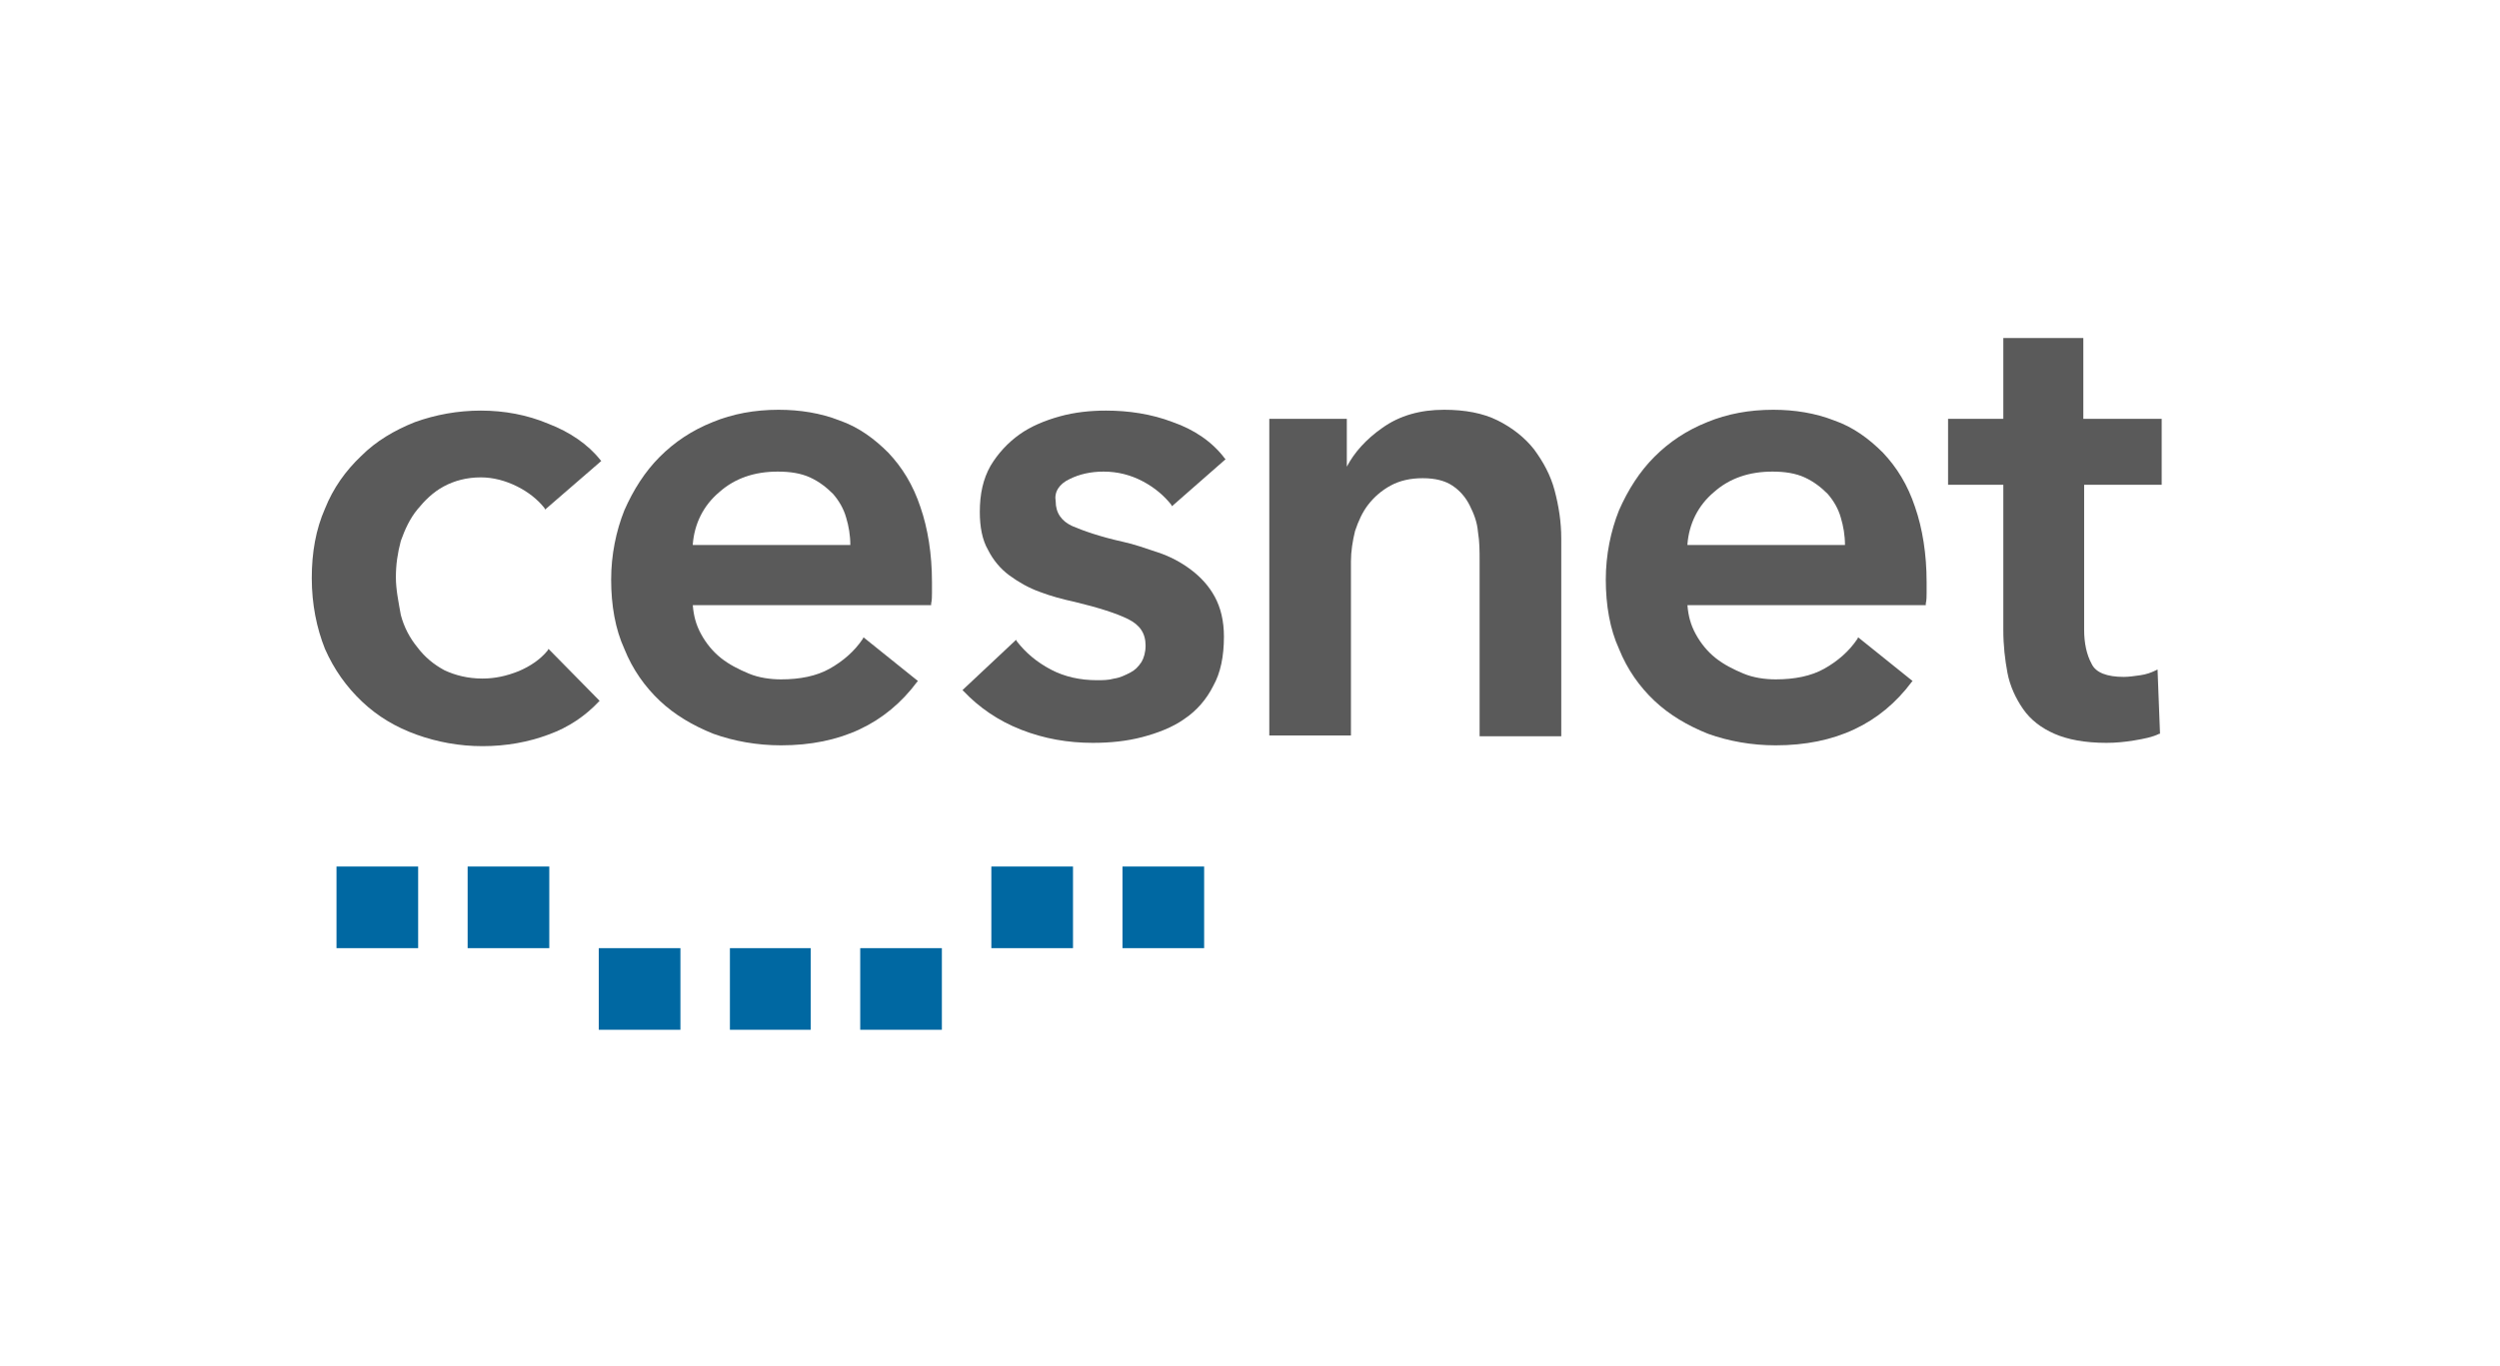
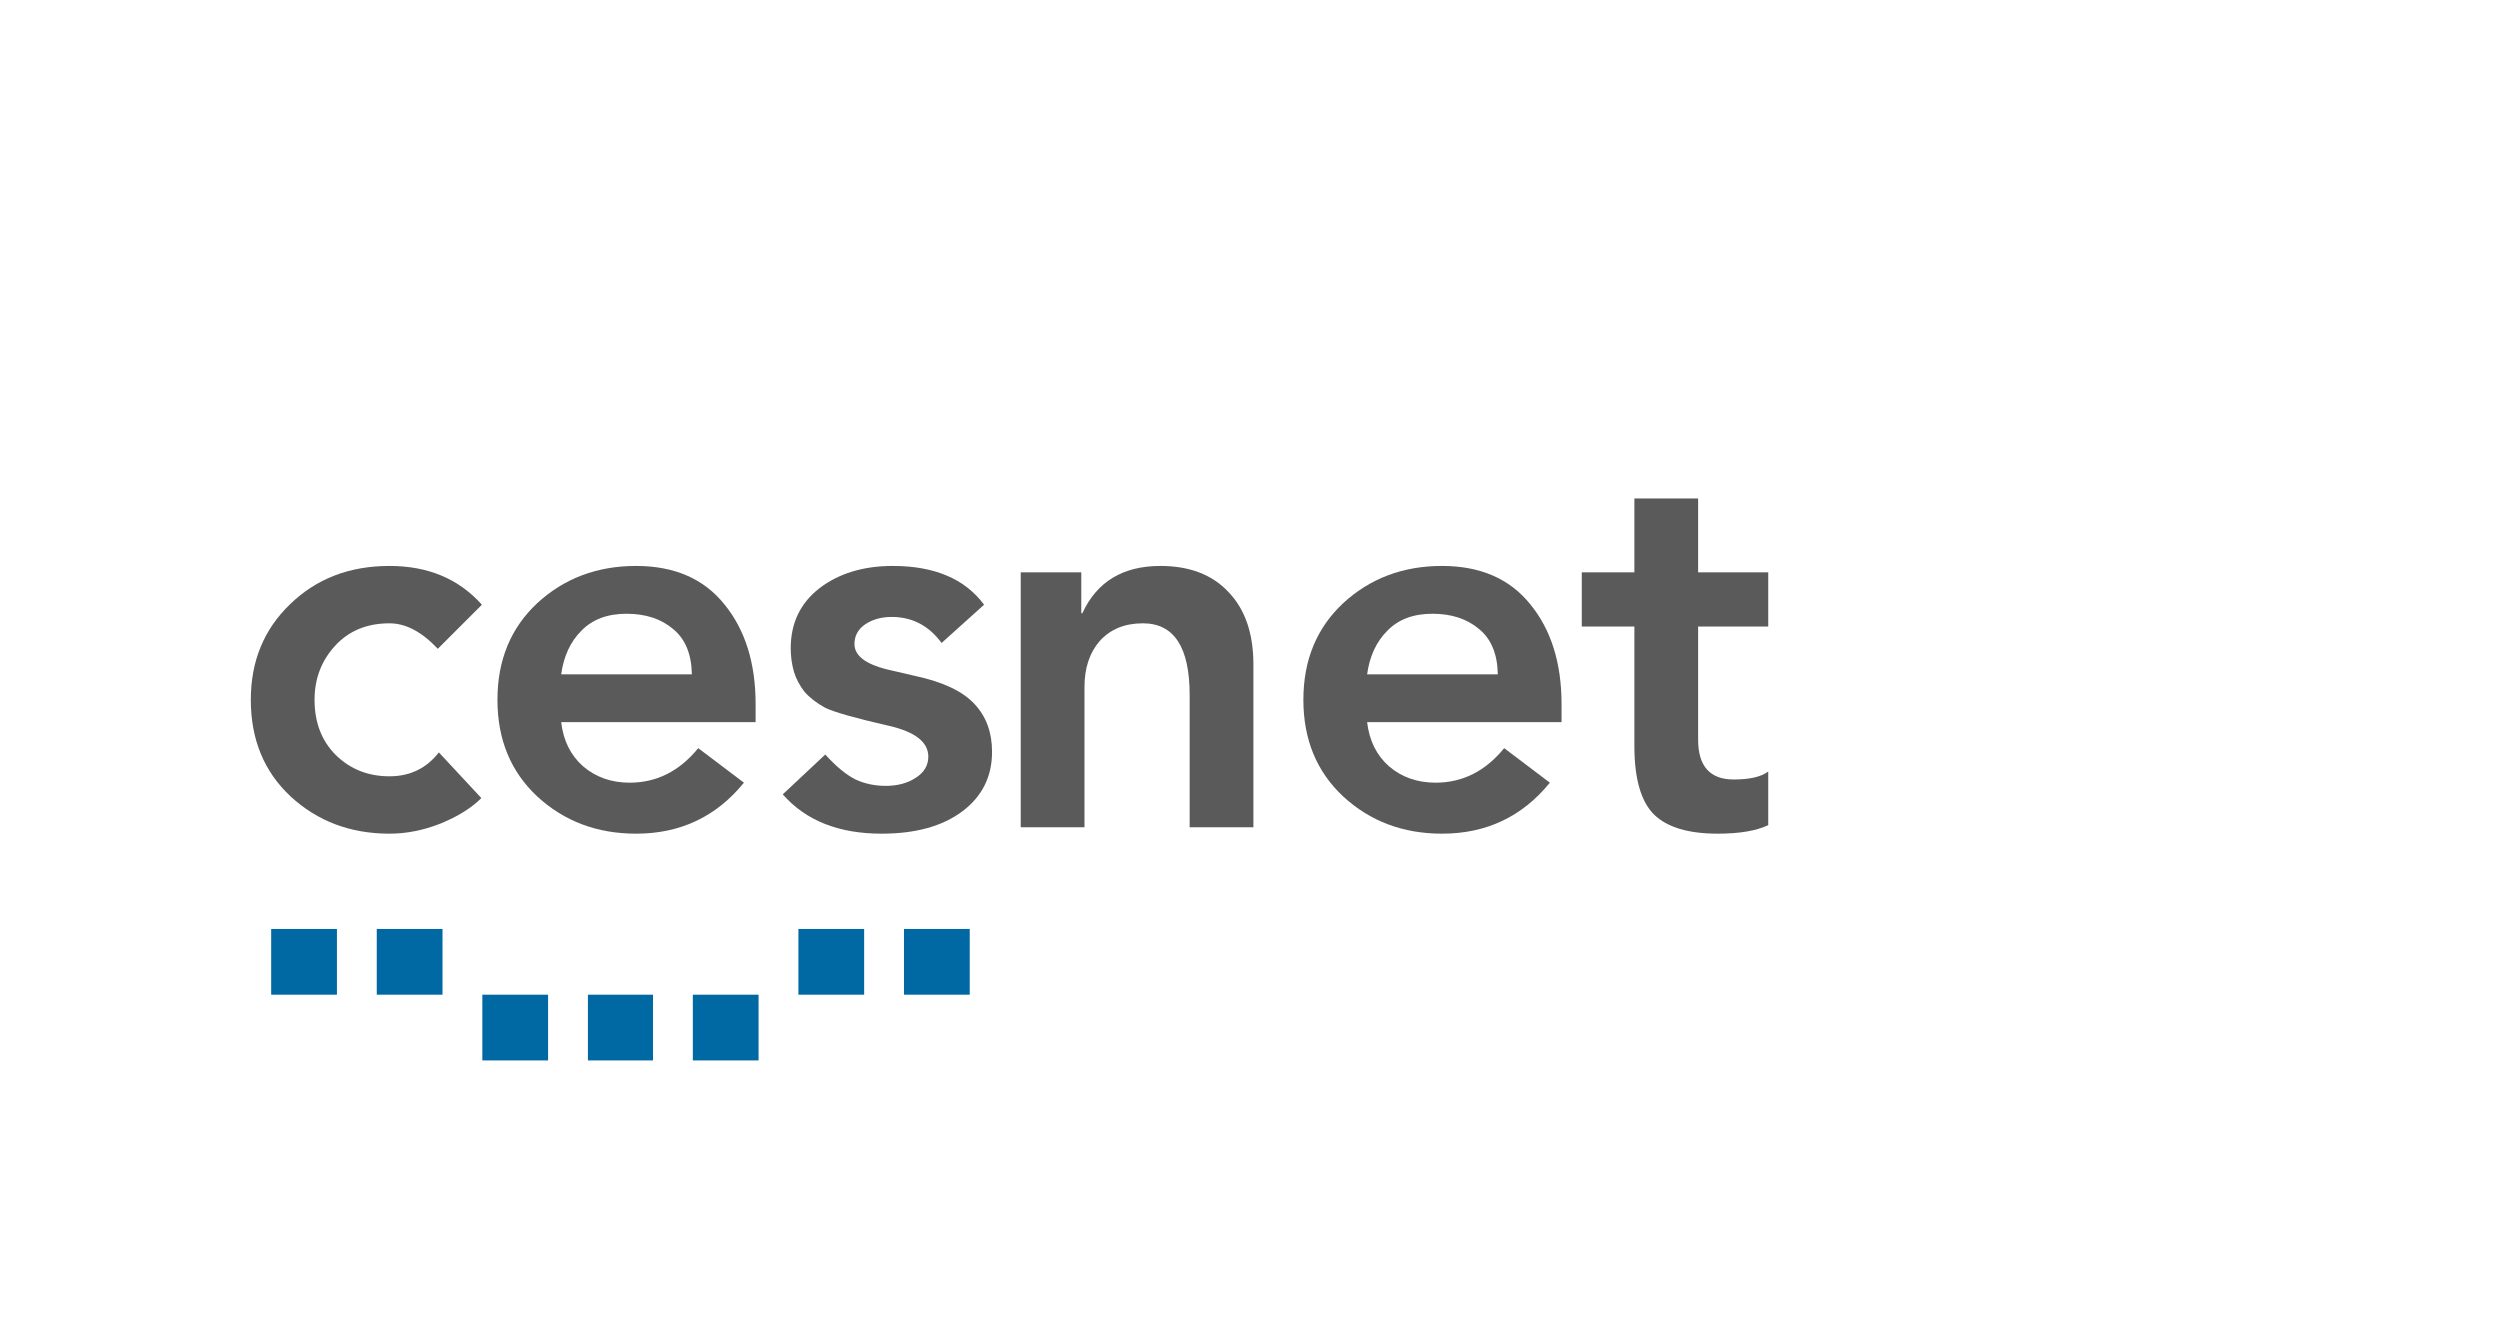
- <svg xmlns="http://www.w3.org/2000/svg" id="svg2" xml:space="preserve" style="enable-background:new 0 0 303 165.6;" viewBox="0 0 303 165.6" y="0px" x="0px" version="1.1">
-   <defs id="defs62" />
-   <style id="style4" type="text/css">
+ <svg xmlns="http://www.w3.org/2000/svg" version="1.1" x="0px" y="0px" viewBox="0 0 376.5 200.6" xml:space="preserve" id="svg4345" width="376.5" height="200.6">
+   <defs id="defs40" />
+   <style type="text/css" id="style4347">
	.st0{fill:none;}
+ 	.st1{fill:#00A1DE;}
+ 	.st2{fill:#5A5A5A;}
</style>
-   <g id="Protection_Zone">
-     <rect id="rect7" height="40.8" width="40.8" class="st0" y="124.8" />
-     <rect id="rect9" height="40.8" width="40.8" class="st0" y="124.8" x="262.2" />
-     <rect id="rect11" height="40.8" width="40.8" class="st0" y="0.1" x="262.2" />
-     <rect id="rect13" height="40.8" width="40.8" class="st0" y="0.1" />
-   </g>
-   <g id="cesnet">
-     <g id="g18">
-       <path style="fill:#5a5a5a;fill-opacity:1" d="m 262.1,58.8 0,-8 -9.5,0 0,-9.8 -9.7,0 0,9.8 -6.7,0 0,8 6.7,0 0,17.6 c 0,1.9 0.2,3.6 0.5,5.2 0.3,1.6 1,3.1 1.9,4.4 0.9,1.3 2.2,2.3 3.8,3 1.6,0.7 3.7,1.1 6.3,1.1 1.1,0 2.2,-0.1 3.4,-0.3 1.2,-0.2 2.2,-0.4 3,-0.8 l 0.1,0 -0.3,-7.8 -0.2,0.1 c -0.6,0.3 -1.2,0.5 -1.9,0.6 -0.7,0.1 -1.4,0.2 -2,0.2 -2,0 -3.4,-0.5 -3.9,-1.6 -0.6,-1.1 -0.9,-2.5 -0.9,-4.1 l 0,-17.6 9.4,0 z" id="path20" />
-       <path style="fill:#5a5a5a;fill-opacity:1" d="m 84,66 c 0.2,-2.5 1.3,-4.7 3.2,-6.3 1.9,-1.7 4.3,-2.5 7.1,-2.5 1.5,0 2.8,0.2 3.9,0.7 1.1,0.5 2,1.2 2.8,2 0.7,0.8 1.3,1.8 1.6,2.9 0.3,1 0.5,2.1 0.5,3.3 L 84,66.1 Z M 107.7,54.9 C 106,53.2 104.1,51.8 101.8,51 99.5,50.1 97,49.7 94.4,49.7 c -2.9,0 -5.6,0.5 -8,1.5 -2.5,1 -4.6,2.4 -6.4,4.2 -1.8,1.8 -3.2,4 -4.3,6.5 -1,2.5 -1.6,5.4 -1.6,8.4 0,3.1 0.5,6 1.6,8.4 1,2.5 2.5,4.6 4.3,6.3 1.8,1.7 4,3 6.5,4 2.5,0.9 5.3,1.4 8.2,1.4 7.2,0 12.7,-2.6 16.5,-7.7 l 0.1,-0.1 -6.6,-5.3 -0.1,0.2 c -1,1.5 -2.4,2.7 -4,3.6 C 99,82 97,82.4 94.7,82.4 93.4,82.4 92,82.2 90.8,81.7 89.6,81.2 88.4,80.6 87.4,79.8 86.4,79 85.6,78 85,76.9 84.4,75.8 84.1,74.7 84,73.4 l 28.9,0 0,-0.2 c 0.1,-0.4 0.1,-0.9 0.1,-1.3 l 0,-1.3 c 0,-3.4 -0.5,-6.5 -1.4,-9.1 -0.9,-2.7 -2.2,-4.8 -3.9,-6.6" id="path22" />
-       <path style="fill:#5a5a5a;fill-opacity:1" d="m 50.6,61.8 c 0.9,-1.1 1.9,-2.1 3.2,-2.8 1.3,-0.7 2.8,-1.1 4.5,-1.1 1.5,0 3,0.4 4.4,1.1 1.4,0.7 2.5,1.6 3.3,2.6 l 0.1,0.2 6.7,-5.8 0.1,-0.1 -0.1,-0.1 c -1.5,-1.9 -3.7,-3.4 -6.3,-4.4 -2.6,-1.1 -5.4,-1.6 -8.2,-1.6 -2.8,0 -5.5,0.5 -8,1.4 -2.5,1 -4.7,2.3 -6.5,4.1 -1.9,1.8 -3.4,3.9 -4.4,6.4 -1.1,2.5 -1.6,5.3 -1.6,8.4 0,3.2 0.6,6.1 1.6,8.6 1.1,2.5 2.6,4.6 4.5,6.4 1.9,1.8 4.1,3.1 6.6,4 2.5,0.9 5.2,1.4 8,1.4 2.9,0 5.6,-0.5 8,-1.4 2.5,-0.9 4.5,-2.3 6.1,-4 l 0.1,-0.1 -6.1,-6.2 -0.1,-0.1 -0.1,0.2 c -0.9,1.1 -2.1,1.9 -3.5,2.5 -1.5,0.6 -2.9,0.9 -4.4,0.9 -1.8,0 -3.3,-0.4 -4.6,-1 C 52.6,80.6 51.5,79.7 50.6,78.5 49.7,77.4 49,76.1 48.6,74.6 48.3,72.9 48,71.5 48,70 c 0,-1.5 0.2,-2.9 0.6,-4.4 0.5,-1.4 1.1,-2.7 2,-3.8" id="path24" />
-       <path style="fill:#5a5a5a;fill-opacity:1" d="m 186,54.5 c -1.1,-1.4 -2.6,-2.6 -4.4,-3.5 -1.8,-0.9 -4,-1.3 -6.5,-1.3 -2.9,0 -5.4,0.7 -7.5,2.2 -2,1.4 -3.4,3 -4.3,4.7 l 0,-5.8 -9.4,0 0,38.4 9.9,0 0,-21.1 c 0,-1.2 0.2,-2.5 0.5,-3.7 0.4,-1.2 0.9,-2.3 1.6,-3.2 0.7,-0.9 1.6,-1.7 2.7,-2.3 1.1,-0.6 2.4,-0.9 3.9,-0.9 1.5,0 2.7,0.3 3.6,0.9 0.9,0.6 1.6,1.4 2.1,2.4 0.5,1 0.9,2 1,3.2 0.2,1.2 0.2,2.4 0.2,3.5 l 0,21.3 9.9,0 0,-24 c 0,-2 -0.3,-3.9 -0.8,-5.8 -0.5,-1.9 -1.4,-3.5 -2.5,-5" id="path26" />
-       <path style="fill:#5a5a5a;fill-opacity:1" d="m 129.7,58.1 c 1.2,-0.6 2.6,-0.9 4.1,-0.9 1.7,0 3.3,0.4 4.8,1.2 1.5,0.8 2.6,1.8 3.4,2.8 l 0.1,0.2 6.5,-5.7 -0.1,-0.1 c -1.5,-2 -3.7,-3.5 -6.3,-4.4 -2.6,-1 -5.4,-1.4 -8.1,-1.4 -1.9,0 -3.8,0.2 -5.6,0.7 -1.8,0.5 -3.5,1.2 -4.9,2.2 -1.4,1 -2.6,2.3 -3.5,3.8 -0.9,1.6 -1.3,3.4 -1.3,5.6 0,1.8 0.3,3.4 1,4.6 0.6,1.2 1.5,2.3 2.6,3.1 1.1,0.8 2.3,1.5 3.7,2 1.3,0.5 2.8,0.9 4.2,1.2 2.9,0.7 5.1,1.4 6.5,2.1 1.4,0.7 2.1,1.7 2.1,3.2 0,0.8 -0.2,1.5 -0.5,2 -0.4,0.6 -0.8,1 -1.4,1.3 -0.6,0.3 -1.2,0.6 -1.9,0.7 -0.7,0.2 -1.4,0.2 -2.1,0.2 -2,0 -3.9,-0.4 -5.6,-1.3 -1.7,-0.9 -3,-2 -4.1,-3.4 l -0.1,-0.2 -6.5,6.1 0.1,0.1 c 1.9,2 4.2,3.6 7,4.7 2.8,1.1 5.7,1.6 8.7,1.6 2.1,0 4.1,-0.2 6,-0.7 1.9,-0.5 3.7,-1.2 5.1,-2.2 1.5,-1 2.7,-2.4 3.5,-4 0.9,-1.6 1.3,-3.6 1.3,-6 0,-1.9 -0.4,-3.5 -1.1,-4.8 -0.7,-1.3 -1.7,-2.4 -2.9,-3.3 -1.2,-0.9 -2.5,-1.6 -4,-2.1 -1.5,-0.5 -2.9,-1 -4.3,-1.3 -2.7,-0.6 -4.7,-1.3 -6.1,-1.9 -1.3,-0.6 -2,-1.6 -2,-3 -0.2,-1.1 0.4,-2.1 1.7,-2.7" id="path28" />
-       <path style="fill:#5a5a5a;fill-opacity:1" d="m 204.6,66 c 0.2,-2.5 1.3,-4.7 3.2,-6.3 1.9,-1.7 4.3,-2.5 7.1,-2.5 1.5,0 2.8,0.2 3.9,0.7 1.1,0.5 2,1.2 2.8,2 0.7,0.8 1.3,1.8 1.6,2.9 0.3,1 0.5,2.1 0.5,3.3 l -19.1,0 z m 23.7,-11.1 c -1.7,-1.7 -3.6,-3.1 -5.9,-3.9 -2.3,-0.9 -4.8,-1.3 -7.4,-1.3 -2.9,0 -5.6,0.5 -8,1.5 -2.5,1 -4.6,2.4 -6.4,4.2 -1.8,1.8 -3.2,4 -4.3,6.5 -1,2.5 -1.6,5.4 -1.6,8.4 0,3.1 0.5,6 1.6,8.4 1,2.5 2.5,4.6 4.3,6.3 1.8,1.7 4,3 6.5,4 2.5,0.9 5.3,1.4 8.2,1.4 7.2,0 12.7,-2.6 16.5,-7.7 l 0.1,-0.1 -6.6,-5.3 -0.1,0.2 c -1,1.5 -2.4,2.7 -4,3.6 -1.6,0.9 -3.6,1.3 -5.9,1.3 -1.3,0 -2.7,-0.2 -3.9,-0.7 -1.2,-0.5 -2.4,-1.1 -3.4,-1.9 -1,-0.8 -1.8,-1.8 -2.4,-2.9 -0.6,-1.1 -0.9,-2.2 -1,-3.5 l 28.9,0 0,-0.2 c 0.1,-0.4 0.1,-0.9 0.1,-1.3 l 0,-1.3 c 0,-3.4 -0.5,-6.5 -1.4,-9.1 -0.9,-2.7 -2.2,-4.8 -3.9,-6.6" id="path30" />
+   <g id="vsechno">
+     <g id="Protection_Zone">
+       <rect y="159.8" class="st0" width="40.8" height="40.8" id="rect4354" x="0" style="fill:none" />
+       <rect x="337.2" y="159.7" class="st0" width="40.8" height="40.8" id="rect4356" style="fill:none" />
+       <rect x="337.2" class="st0" width="40.8" height="40.8" id="rect4358" y="0" style="fill:none" />
+       <rect y="0" class="st0" width="40.8" height="40.8" id="rect4360" x="0" style="fill:none" />
    </g>
-     <g id="g32">
-       <polygon style="fill:#0068a2;fill-opacity:1" points="136.1,105.1 146,105.1 146,115 136.1,115 " id="polygon34" />
-       <polygon style="fill:#0068a2;fill-opacity:1" points="120.2,105.1 130.1,105.1 130.1,115 120.2,115 " id="polygon36" />
-       <polygon style="fill:#0068a2;fill-opacity:1" points="114.2,124.9 114.2,115 104.3,115 104.3,124.9 " id="polygon38" />
-       <polygon style="fill:#0068a2;fill-opacity:1" points="98.3,124.9 98.3,115 88.5,115 88.5,124.9 " id="polygon40" />
-       <polygon style="fill:#0068a2;fill-opacity:1" points="82.5,124.9 82.5,115 72.6,115 72.6,124.9 " id="polygon42" />
-       <polygon style="fill:#0068a2;fill-opacity:1" points="40.8,105.1 50.7,105.1 50.7,115 40.8,115 " id="polygon44" />
-       <polygon style="fill:#0068a2;fill-opacity:1" points="56.7,105.1 66.6,105.1 66.6,115 56.7,115 " id="polygon46" />
+     <g id="cesnet">
+       <g aria-label="ces" style="font-style:normal;font-variant:normal;font-weight:normal;font-stretch:normal;line-height:0%;font-family:'DejaVu Sans Mono';-inkscape-font-specification:'DejaVu Sans Mono';letter-spacing:0px;word-spacing:0px;fill:#000000;fill-opacity:1;stroke:none;stroke-width:1px;stroke-linecap:butt;stroke-linejoin:miter;stroke-opacity:1" id="CES">
+         <path d="m 58.652,85.231 q 8.72,0 13.92,5.84 l -6.64,6.64 q -3.6,-3.84 -7.28,-3.84 -5.12,0 -8.24,3.44 -3.04,3.36 -3.04,8.08 0,5.12 3.2,8.32 3.28,3.2 8.08,3.2 4.64,0 7.44,-3.6 l 6.4,6.88 q -2.24,2.24 -6.16,3.84 -3.84,1.52 -7.68,1.52 -8.8,0 -14.88,-5.6 -6,-5.6 -6,-14.56 0,-8.72 5.92,-14.4 5.92,-5.76 14.96,-5.76 z" style="font-style:normal;font-variant:normal;font-weight:bold;font-stretch:normal;font-size:80px;line-height:1.25;font-family:'Avenir LT Pro';-inkscape-font-specification:'Avenir LT Pro Bold';letter-spacing:-1.45px;fill:#5a5a5a;fill-opacity:1" id="path42" />
+         <path d="m 95.795,85.231 q 8.64,0 13.28,5.76 4.72,5.76 4.72,15.04 v 2.72 H 84.515 q 0.48,4.16 3.28,6.64 2.88,2.48 7.04,2.48 6.08,0 10.32,-5.2 l 6.88,5.2 q -6.24,7.68 -16.24,7.68 -8.8,0 -14.88,-5.6 -6,-5.6 -6,-14.56 0,-8.96 6,-14.56 6.08,-5.6 14.88,-5.6 z m 8.4,16.32 q -0.08,-4.56 -2.8,-6.8 -2.72,-2.32 -7.04,-2.32 -4.32,0 -6.8,2.56 -2.48,2.48 -3.04,6.56 z" style="font-style:normal;font-variant:normal;font-weight:bold;font-stretch:normal;font-size:80px;line-height:1.25;font-family:'Avenir LT Pro';-inkscape-font-specification:'Avenir LT Pro Bold';letter-spacing:-1.45px;fill:#5a5a5a;fill-opacity:1" id="path44" />
+         <path d="m 134.443,85.231 q 9.44,0 13.76,5.84 l -6.4,5.76 q -2.88,-3.92 -7.52,-3.92 -2.32,0 -4,1.12 -1.6,1.12 -1.6,2.96 0,2.8 5.68,4 l 3.44,0.8 q 6.32,1.36 8.96,4.24 2.64,2.8 2.64,7.2 0,5.6 -4.48,8.96 -4.48,3.36 -12.16,3.36 -9.68,0 -14.88,-5.92 l 6.4,-6 q 2.48,2.72 4.56,3.76 2.08,0.96 4.56,0.96 2.64,0 4.48,-1.2 1.92,-1.2 1.92,-3.2 0,-3.28 -5.92,-4.64 -7.68,-1.76 -9.6,-2.72 -1.92,-1.04 -3.12,-2.4 -1.12,-1.44 -1.6,-3.04 -0.48,-1.68 -0.48,-3.52 0,-5.68 4.32,-9.04 4.4,-3.36 11.04,-3.36 z" style="font-style:normal;font-variant:normal;font-weight:bold;font-stretch:normal;font-size:80px;line-height:1.25;font-family:'Avenir LT Pro';-inkscape-font-specification:'Avenir LT Pro Bold';letter-spacing:-1.45px;fill:#5a5a5a;fill-opacity:1" id="path46" />
+       </g>
+       <g id="nacesneti" transform="translate(65.77448,-1.169)" style="display:none">
+         <path style="fill:#0068a2;fill-opacity:1" id="path4377" d="M 271.4,50.1 V 46 h -4.9 v -5.1 h -5 V 46 H 258 v 4.1 h 3.4 v 9.1 c 0,1 0.1,1.9 0.3,2.7 0.2,0.8 0.5,1.6 1,2.3 0.5,0.6 1.2,1.2 2,1.5 0.8,0.4 1.9,0.6 3.2,0.6 0.5,0 1.1,0 1.7,-0.1 0.6,-0.1 1.1,-0.2 1.6,-0.4 h 0.1 l -0.2,-4.1 -0.1,0.1 c -0.3,0.1 -0.6,0.2 -1,0.3 -0.4,0.1 -0.7,0.1 -1.1,0.1 -1.1,0 -1.7,-0.3 -2,-0.8 -0.3,-0.6 -0.5,-1.3 -0.5,-2.1 v -9.1 h 5 z" class="st1" />
+         <path style="fill:#0068a2;fill-opacity:1" id="path4379" d="m 179.3,53.9 c 0.1,-1.3 0.7,-2.4 1.7,-3.3 1,-0.9 2.3,-1.3 3.7,-1.3 0.8,0 1.5,0.1 2,0.4 0.6,0.3 1.1,0.6 1.4,1 0.4,0.4 0.6,0.9 0.8,1.5 0.2,0.5 0.3,1.1 0.3,1.7 z m 12.3,-5.8 c -0.9,-0.9 -1.9,-1.6 -3.1,-2 -1.2,-0.5 -2.5,-0.7 -3.8,-0.7 -1.5,0 -2.9,0.3 -4.2,0.8 -1.3,0.5 -2.4,1.2 -3.3,2.2 -0.9,0.9 -1.7,2 -2.2,3.4 -0.5,1.3 -0.8,2.8 -0.8,4.4 0,1.6 0.3,3.1 0.8,4.4 0.5,1.3 1.3,2.4 2.2,3.3 0.9,0.9 2.1,1.6 3.4,2 1.3,0.5 2.7,0.7 4.3,0.7 3.7,0 6.6,-1.3 8.5,-4 l 0.1,-0.1 -3.4,-2.7 -0.1,0.1 c -0.5,0.8 -1.2,1.4 -2.1,1.8 -0.8,0.4 -1.9,0.7 -3.1,0.7 -0.7,0 -1.4,-0.1 -2,-0.4 -0.6,-0.2 -1.2,-0.6 -1.7,-1 -0.5,-0.4 -0.9,-0.9 -1.2,-1.5 -0.3,-0.5 -0.5,-1.2 -0.5,-1.8 h 15 v -0.1 c 0,-0.2 0,-0.4 0,-0.7 v -0.7 c 0,-1.8 -0.2,-3.4 -0.7,-4.7 -0.6,-1.3 -1.3,-2.5 -2.1,-3.4" class="st1" />
+         <path style="fill:#0068a2;fill-opacity:1" id="path4381" d="m 162,51.7 c 0.4,-0.6 1,-1.1 1.7,-1.4 0.7,-0.4 1.5,-0.5 2.3,-0.5 0.8,0 1.5,0.2 2.3,0.5 0.7,0.4 1.3,0.8 1.7,1.3 l 0.1,0.1 3.4,-3 0.1,-0.1 -0.1,-0.1 c -0.8,-1 -1.9,-1.7 -3.3,-2.3 -1.4,-0.5 -2.8,-0.8 -4.2,-0.8 -1.5,0 -2.8,0.2 -4.1,0.7 -1.3,0.5 -2.4,1.2 -3.4,2.1 -1,0.9 -1.7,2 -2.3,3.3 -0.6,1.3 -0.8,2.8 -0.8,4.3 0,1.6 0.3,3.1 0.8,4.4 0.6,1.3 1.3,2.4 2.3,3.3 1,0.9 2.1,1.6 3.4,2.1 1.3,0.5 2.7,0.7 4.2,0.7 1.5,0 2.9,-0.2 4.2,-0.7 1.3,-0.5 2.3,-1.2 3.2,-2.1 l 0.1,-0.1 -3.1,-3.2 -0.1,-0.1 -0.1,0.1 c -0.5,0.6 -1.1,1 -1.8,1.3 -0.7,0.3 -1.5,0.4 -2.3,0.4 -0.9,0 -1.7,-0.2 -2.4,-0.5 -0.7,-0.4 -1.3,-0.8 -1.7,-1.4 -0.5,-0.6 -0.8,-1.3 -1,-2 -0.2,-0.7 -0.3,-1.5 -0.3,-2.3 0,-0.8 0.1,-1.5 0.3,-2.3 0.1,-0.4 0.4,-1.1 0.9,-1.7" class="st1" />
+         <path style="fill:#0068a2;fill-opacity:1" id="path4383" d="m 232,47.9 c -0.6,-0.7 -1.4,-1.4 -2.3,-1.8 -0.9,-0.5 -2.1,-0.7 -3.3,-0.7 -1.5,0 -2.8,0.4 -3.9,1.1 -1,0.7 -1.8,1.5 -2.2,2.4 v -3 h -4.9 v 19.9 h 5.1 V 55 c 0,-0.6 0.1,-1.3 0.3,-1.9 0.2,-0.6 0.5,-1.2 0.8,-1.7 0.4,-0.5 0.8,-0.9 1.4,-1.2 0.6,-0.3 1.2,-0.5 2,-0.5 0.8,0 1.4,0.2 1.9,0.5 0.5,0.3 0.8,0.7 1.1,1.2 0.3,0.5 0.4,1.1 0.5,1.7 0.1,0.6 0.1,1.2 0.1,1.8 v 11 h 5.1 V 53.5 c 0,-1 -0.1,-2 -0.4,-3 -0.2,-1 -0.7,-1.8 -1.3,-2.6" class="st1" />
+         <path style="fill:#0068a2;fill-opacity:1" id="path4385" d="m 202.9,49.8 c 0.6,-0.3 1.4,-0.5 2.1,-0.5 0.9,0 1.7,0.2 2.5,0.6 0.7,0.4 1.3,0.9 1.8,1.5 l 0.1,0.1 3.3,-3 -0.1,-0.1 c -0.8,-1 -1.9,-1.8 -3.3,-2.3 -1.4,-0.5 -2.8,-0.7 -4.2,-0.7 -1,0 -2,0.1 -2.9,0.4 -0.9,0.2 -1.8,0.6 -2.5,1.1 -0.7,0.5 -1.4,1.2 -1.8,2 -0.5,0.8 -0.7,1.8 -0.7,2.9 0,0.9 0.2,1.7 0.5,2.4 0.3,0.6 0.8,1.2 1.3,1.6 0.6,0.4 1.2,0.8 1.9,1 0.7,0.3 1.4,0.5 2.2,0.6 1.5,0.4 2.6,0.7 3.4,1.1 0.7,0.3 1.1,0.9 1.1,1.7 0,0.4 -0.1,0.8 -0.3,1.1 -0.2,0.3 -0.4,0.5 -0.7,0.7 -0.3,0.2 -0.6,0.3 -1,0.4 -0.4,0.1 -0.7,0.1 -1.1,0.1 -1,0 -2,-0.2 -2.9,-0.7 -0.9,-0.5 -1.6,-1 -2.1,-1.7 l -0.1,-0.1 -3.4,3.2 0.1,0.1 c 1,1 2.2,1.9 3.6,2.4 1.5,0.6 3,0.8 4.5,0.8 1.1,0 2.1,-0.1 3.1,-0.3 1,-0.2 1.9,-0.6 2.7,-1.1 0.8,-0.5 1.4,-1.2 1.8,-2.1 0.5,-0.8 0.7,-1.9 0.7,-3.1 0,-1 -0.2,-1.8 -0.6,-2.5 -0.4,-0.7 -0.9,-1.3 -1.5,-1.7 -0.6,-0.5 -1.3,-0.8 -2.1,-1.1 -0.8,-0.3 -1.5,-0.5 -2.2,-0.7 -1.4,-0.3 -2.4,-0.7 -3.2,-1 -0.7,-0.3 -1,-0.8 -1,-1.5 0.1,-0.8 0.4,-1.3 1,-1.6" class="st1" />
+         <path style="fill:#0068a2;fill-opacity:1" id="path4387" d="m 241.7,53.9 c 0.1,-1.3 0.7,-2.4 1.7,-3.3 1,-0.9 2.3,-1.3 3.7,-1.3 0.8,0 1.5,0.1 2,0.4 0.6,0.3 1.1,0.6 1.4,1 0.4,0.4 0.6,0.9 0.8,1.5 0.2,0.5 0.3,1.1 0.3,1.7 z m 12.2,-5.8 c -0.9,-0.9 -1.9,-1.6 -3.1,-2 -1.2,-0.5 -2.5,-0.7 -3.8,-0.7 -1.5,0 -2.9,0.3 -4.2,0.8 -1.3,0.5 -2.4,1.2 -3.3,2.2 -0.9,0.9 -1.7,2 -2.2,3.4 -0.5,1.3 -0.8,2.8 -0.8,4.4 0,1.6 0.3,3.1 0.8,4.4 0.5,1.3 1.3,2.4 2.2,3.3 0.9,0.9 2.1,1.6 3.4,2 1.3,0.5 2.7,0.7 4.3,0.7 3.7,0 6.6,-1.3 8.5,-4 l 0.1,-0.1 -3.4,-2.7 -0.1,0.1 c -0.5,0.8 -1.2,1.4 -2.1,1.8 -0.8,0.4 -1.9,0.7 -3.1,0.7 -0.7,0 -1.4,-0.1 -2,-0.4 -0.6,-0.2 -1.2,-0.6 -1.7,-1 -0.5,-0.4 -0.9,-0.9 -1.2,-1.5 -0.3,-0.5 -0.5,-1.2 -0.5,-1.8 h 15 v -0.1 c 0,-0.2 0,-0.4 0,-0.7 v -0.7 c 0,-1.8 -0.2,-3.4 -0.7,-4.7 -0.5,-1.3 -1.2,-2.5 -2.1,-3.4" class="st1" />
+       </g>
+       <g transform="translate(0.040476,34.80117)" id="g49" style="fill:#0068a2;fill-opacity:1">
+         <polygon class="st2" points="146,105.1 146,115 136.1,115 136.1,105.1 " id="polygon35" style="fill:#0068a2;fill-opacity:1" />
+         <polygon class="st2" points="130.1,105.1 130.1,115 120.2,115 120.2,105.1 " id="polygon37" style="fill:#0068a2;fill-opacity:1" />
+         <polygon class="st2" points="114.2,115 104.3,115 104.3,124.9 114.2,124.9 " id="polygon39" style="fill:#0068a2;fill-opacity:1" />
+         <polygon class="st2" points="98.3,115 88.5,115 88.5,124.9 98.3,124.9 " id="polygon41" style="fill:#0068a2;fill-opacity:1" />
+         <polygon class="st2" points="82.5,115 72.6,115 72.6,124.9 82.5,124.9 " id="polygon43" style="fill:#0068a2;fill-opacity:1" />
+         <polygon class="st2" points="50.7,105.1 50.7,115 40.8,115 40.8,105.1 " id="polygon45" style="fill:#0068a2;fill-opacity:1" />
+         <polygon class="st2" points="66.6,105.1 66.6,115 56.7,115 56.7,105.1 " id="polygon47" style="fill:#0068a2;fill-opacity:1" />
+       </g>
+       <g aria-label="net" style="display:none;fill:#5a5a5a;fill-opacity:1" id="tenkenet">
+         <path d="m 173.698,86.191 q 7.04,0 10.64,4.08 3.6,4.08 3.6,10.88 v 23.44 h -6.24 v -22.72 q 0,-4.32 -2,-7.04 -2,-2.8 -6.56,-2.88 -5.76,0 -8.72,3.84 -2.88,3.76 -2.88,10.48 v 18.32 h -6.24 V 95.471 q 0,-0.4 -0.32,-8.32 h 5.92 q 0.16,5.6 0.16,6.16 h 0.16 q 1.52,-3.2 4.88,-5.12 3.44,-2 7.6,-2 z" style="font-style:normal;font-variant:normal;font-weight:normal;font-stretch:normal;font-family:'Avenir LT Pro';-inkscape-font-specification:'Avenir LT Pro';fill:#5a5a5a;fill-opacity:1" id="path49" />
+         <path d="m 215.419,86.191 q 8.32,0 12.96,5.28 4.72,5.2 4.8,14.8 v 1.52 h -30.24 q 0.48,5.2 3.92,8.56 3.44,3.36 8.4,3.44 7.6,0 11.84,-5.68 l 4.72,3.68 q -2.96,3.84 -6.96,5.84 -4,1.92 -9.6,1.92 -8.56,0 -13.76,-5.52 -5.2,-5.6 -5.28,-14.16 0,-8.48 5.28,-14 5.36,-5.52 13.92,-5.68 z m 11.04,16.32 q -0.24,-4.88 -3.2,-7.68 -2.88,-2.88 -8.16,-2.88 -4.8,0 -8.08,2.72 -3.28,2.72 -4.08,7.84 z" style="font-style:normal;font-variant:normal;font-weight:normal;font-stretch:normal;font-family:'Avenir LT Pro';-inkscape-font-specification:'Avenir LT Pro';fill:#5a5a5a;fill-opacity:1" id="path51" />
+         <path d="m 250.901,76.511 v 10.64 h 11.04 v 5.28 h -11.04 v 20 q 0,4.48 1.44,5.92 1.44,1.44 4.16,1.44 3.12,0 5.52,-1.28 l 0.24,5.68 q -3.2,1.36 -7.28,1.36 -5.76,0 -8.08,-2.8 -2.24,-2.88 -2.24,-9.36 V 92.431 h -8.16 v -5.28 h 8.16 v -10.64 z" style="font-style:normal;font-variant:normal;font-weight:normal;font-stretch:normal;font-family:'Avenir LT Pro';-inkscape-font-specification:'Avenir LT Pro';fill:#5a5a5a;fill-opacity:1" id="path53" />
+       </g>
+       <g aria-label="net" style="font-style:normal;font-variant:normal;font-weight:normal;font-stretch:normal;line-height:0%;font-family:'DejaVu Sans Mono';-inkscape-font-specification:'DejaVu Sans Mono';letter-spacing:0px;word-spacing:0px;fill:#000000;fill-opacity:1;stroke:none;stroke-width:1px;stroke-linecap:butt;stroke-linejoin:miter;stroke-opacity:1" id="tlustenet">
+         <path d="m 174.762,85.231 q 6.56,0 10.24,3.92 3.76,3.92 3.76,10.88 v 24.56 h -9.6 v -19.92 q 0,-10.8 -7.04,-10.8 -4.08,0 -6.48,2.64 -2.32,2.64 -2.32,6.96 v 21.12 h -9.6 V 86.191 h 9.12 v 6.16 h 0.16 q 3.28,-7.12 11.76,-7.12 z" style="font-style:normal;font-variant:normal;font-weight:bold;font-stretch:normal;font-size:80px;line-height:1.25;font-family:'Avenir LT Pro';-inkscape-font-specification:'Avenir LT Pro';letter-spacing:-1.45px;fill:#5a5a5a;fill-opacity:1" id="path56" />
+         <path d="m 217.169,85.231 q 8.64,0 13.28,5.76 4.72,5.76 4.72,15.04 v 2.72 h -29.28 q 0.48,4.16 3.28,6.64 2.88,2.48 7.04,2.48 6.08,0 10.32,-5.2 l 6.88,5.2 q -6.24,7.68 -16.24,7.68 -8.8,0 -14.88,-5.6 -6,-5.6 -6,-14.56 0,-8.96 6,-14.56 6.08,-5.6 14.88,-5.6 z m 8.4,16.32 q -0.08,-4.56 -2.8,-6.8 -2.72,-2.32 -7.04,-2.32 -4.32,0 -6.8,2.56 -2.48,2.48 -3.04,6.56 z" style="font-style:normal;font-variant:normal;font-weight:bold;font-stretch:normal;font-size:80px;line-height:1.25;font-family:'Avenir LT Pro';-inkscape-font-specification:'Avenir LT Pro';letter-spacing:-1.45px;fill:#5a5a5a;fill-opacity:1" id="path58" />
+         <path d="m 255.737,75.071 v 11.12 h 10.56 v 8.16 h -10.56 v 17.04 q 0,6 5.36,6 3.6,0 5.2,-1.2 v 8.08 q -2.72,1.28 -7.6,1.28 -6.64,0 -9.6,-2.88 -2.96,-2.96 -2.96,-10.32 V 94.351 h -7.92 v -8.16 h 7.92 v -11.12 z" style="font-style:normal;font-variant:normal;font-weight:bold;font-stretch:normal;font-size:80px;line-height:1.25;font-family:'Avenir LT Pro';-inkscape-font-specification:'Avenir LT Pro';letter-spacing:-1.45px;fill:#5a5a5a;fill-opacity:1" id="path60" />
+       </g>
    </g>
-     <g id="g48" />
-     <g id="g50" />
-     <g id="g52" />
-     <g id="g54" />
-     <g id="g56" />
-     <g id="g58" />
  </g>
</svg>
